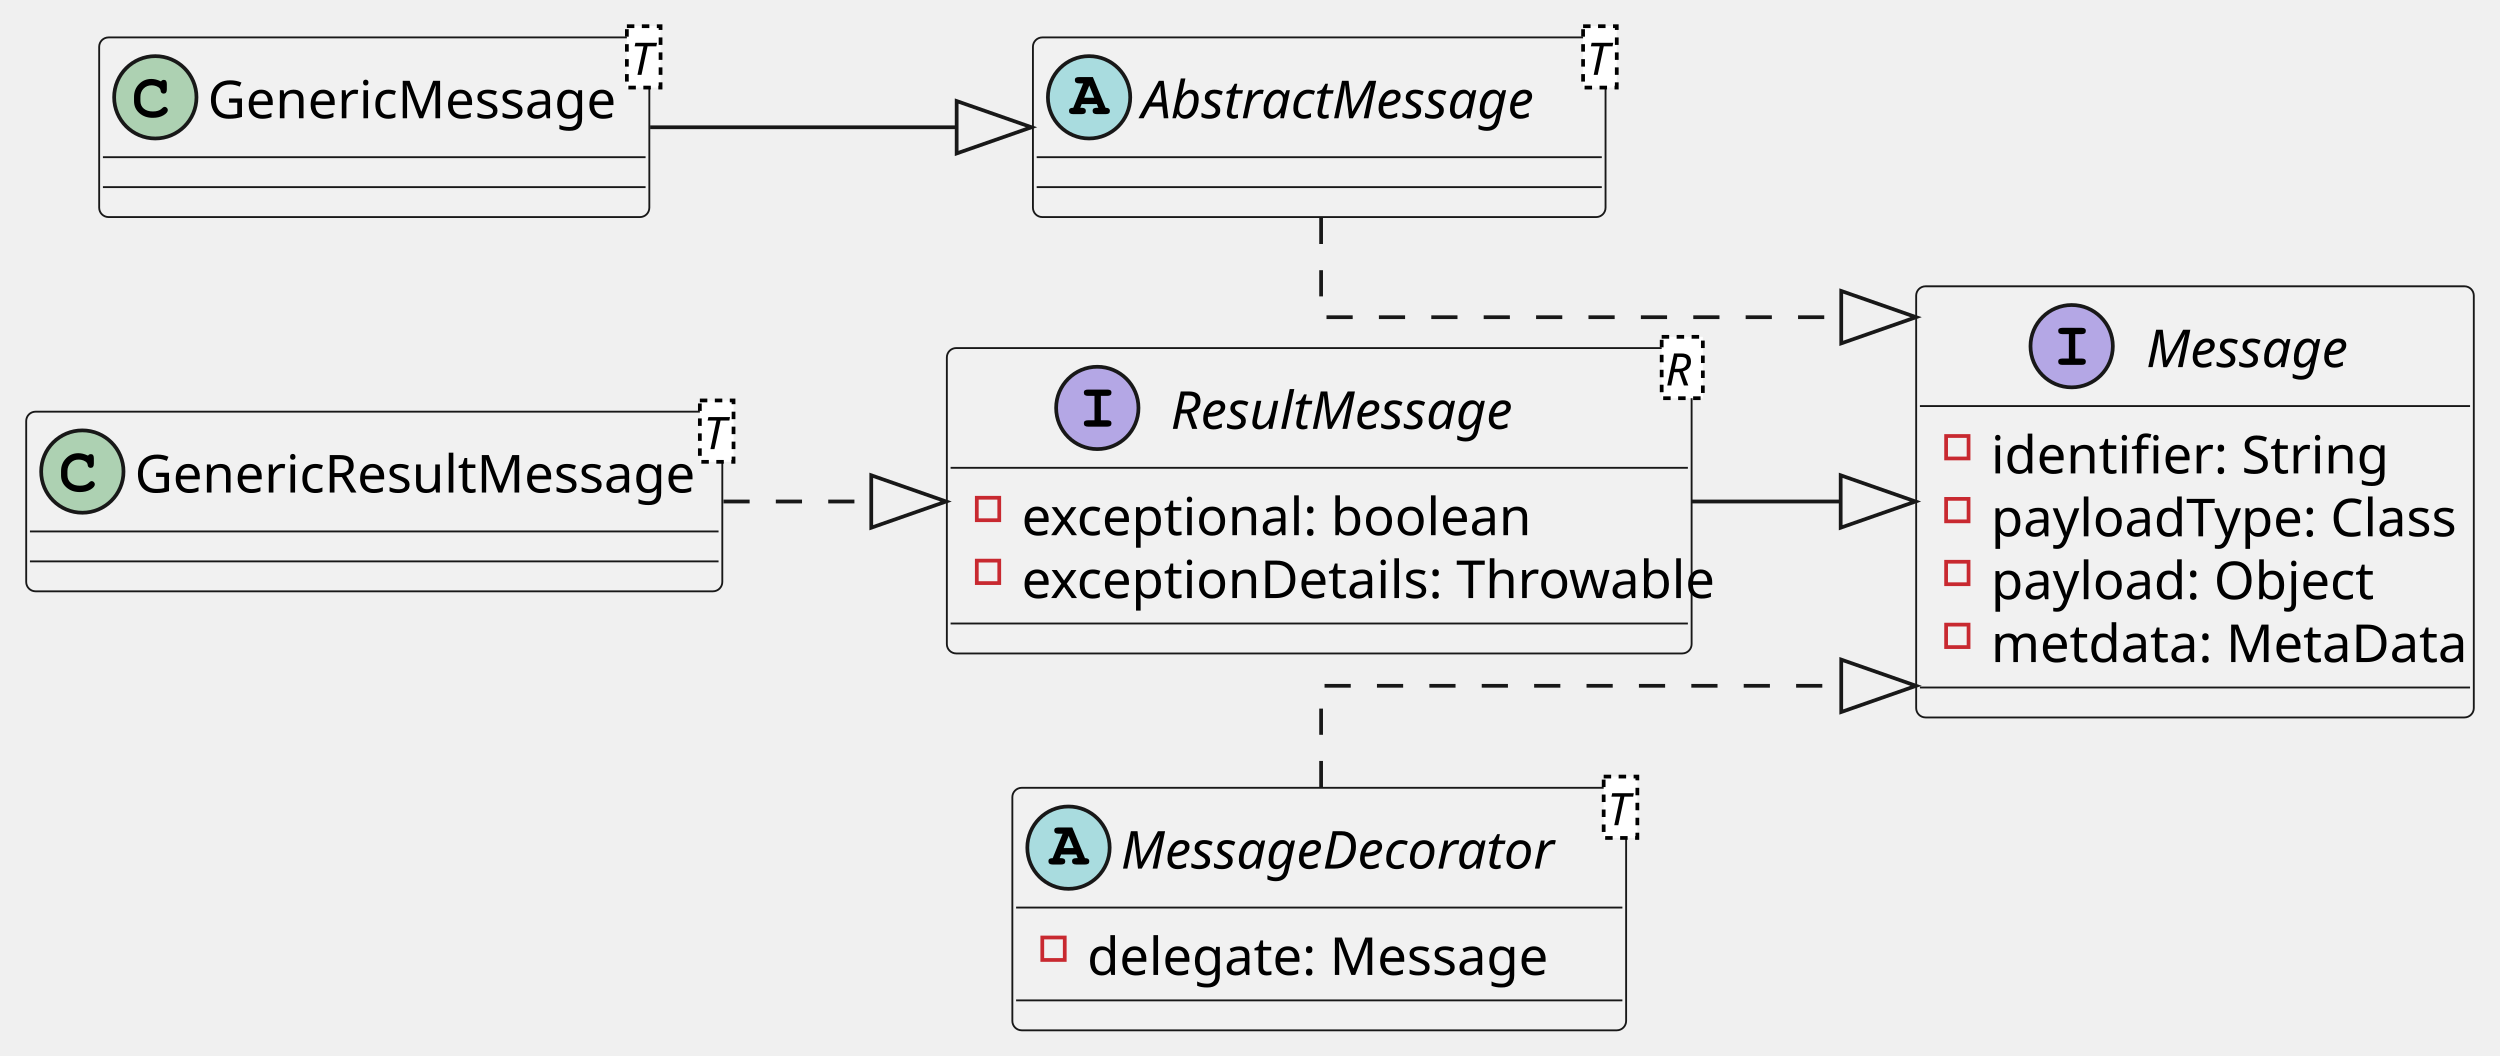
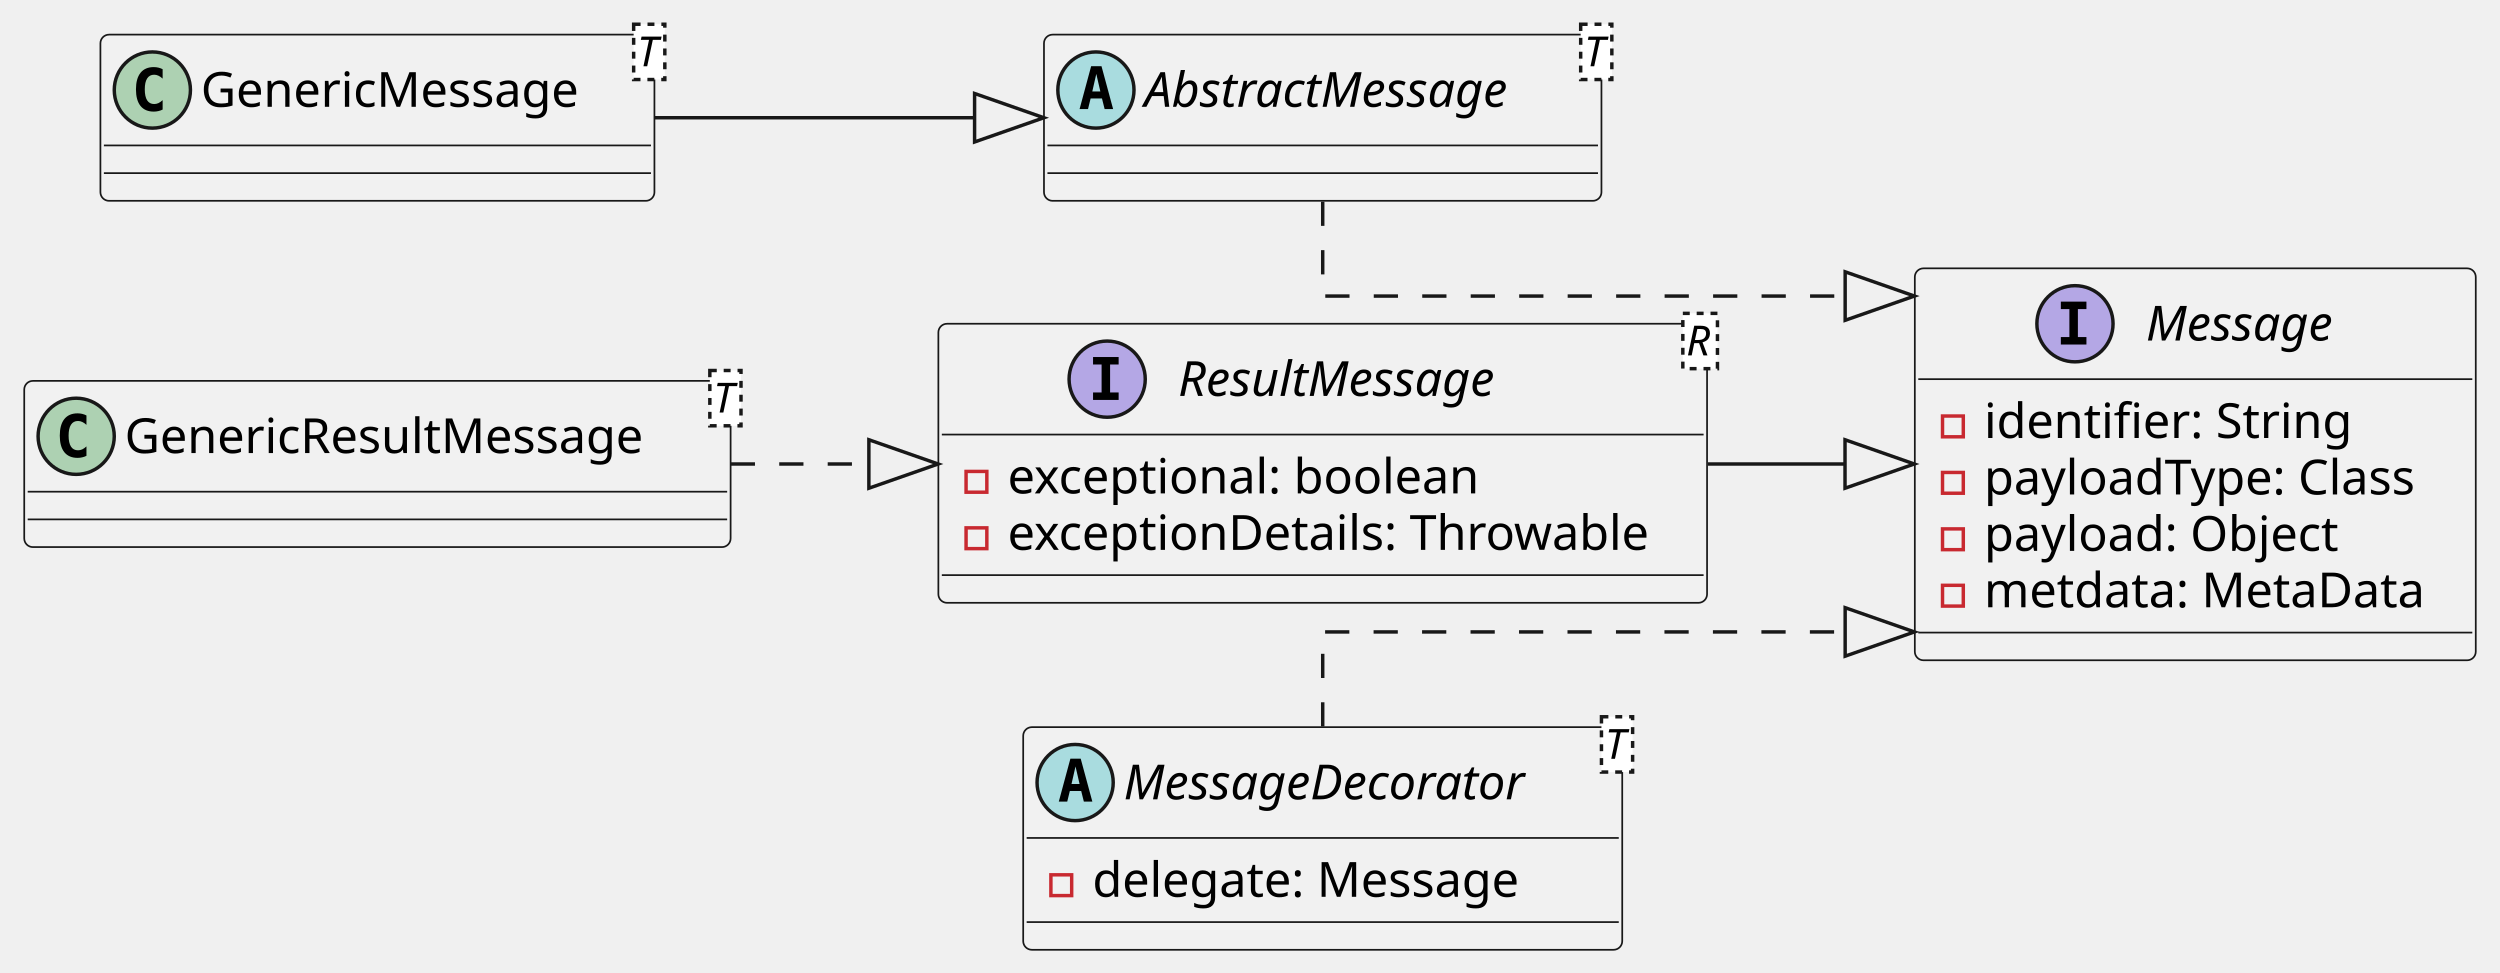
- <svg xmlns="http://www.w3.org/2000/svg" contentStyleType="text/css" height="282px" preserveAspectRatio="none" style="width:668px;height:282px;background:#FFFFFF;" version="1.1" viewBox="0 0 668 282" width="668px" zoomAndPan="magnify">
+ <svg xmlns="http://www.w3.org/2000/svg" contentStyleType="text/css" height="281px" preserveAspectRatio="none" style="width:722px;height:281px;background:#FFFFFF;" version="1.1" viewBox="0 0 722 281" width="722px" zoomAndPan="magnify">
  <defs />
  <g>
    <g id="elem_Message">
-       <rect codeLine="6" fill="#F1F1F1" height="115.2" id="Message" rx="2.5" ry="2.5" style="stroke:#181818;stroke-width:0.5;" width="149" x="512" y="76.5" />
-       <ellipse cx="553.55" cy="92.5" fill="#B4A7E5" rx="11" ry="11" style="stroke:#181818;stroke-width:1.0;" />
-       <path d="M556.222,95.797 Q556.769,95.797 557.05,95.984 Q557.331,96.156 557.331,96.656 Q557.331,97.5 556.222,97.5 L551.081,97.5 Q549.956,97.5 549.956,96.656 Q549.956,96.156 550.237,95.984 Q550.534,95.797 551.081,95.797 L552.8,95.797 L552.8,89.281 L551.081,89.281 Q549.956,89.281 549.956,88.438 Q549.956,87.953 550.237,87.781 Q550.534,87.594 551.081,87.594 L556.222,87.594 Q556.769,87.594 557.05,87.781 Q557.331,87.953 557.331,88.438 Q557.331,89.281 556.222,89.281 L554.503,89.281 L554.503,95.797 L556.222,95.797 Z " fill="#000000" />
-       <text fill="#000000" font-family="sans-serif" font-size="14" font-style="italic" lengthAdjust="spacing" textLength="58" x="573.45" y="98.1">Message</text>
-       <line style="stroke:#181818;stroke-width:0.5;" x1="513" x2="660" y1="108.5" y2="108.5" />
-       <rect fill="none" height="6" style="stroke:#C82930;stroke-width:1.0;" width="6" x="520" y="116.5" />
-       <text fill="#000000" font-family="sans-serif" font-size="14" lengthAdjust="spacing" textLength="97" x="532" y="126.5">identifier: String</text>
-       <rect fill="none" height="6" style="stroke:#C82930;stroke-width:1.0;" width="6" x="520" y="133.3" />
-       <text fill="#000000" font-family="sans-serif" font-size="14" lengthAdjust="spacing" textLength="123" x="532" y="143.3">payloadType: Class</text>
-       <rect fill="none" height="6" style="stroke:#C82930;stroke-width:1.0;" width="6" x="520" y="150.1" />
-       <text fill="#000000" font-family="sans-serif" font-size="14" lengthAdjust="spacing" textLength="97" x="532" y="160.1">payload: Object</text>
-       <rect fill="none" height="6" style="stroke:#C82930;stroke-width:1.0;" width="6" x="520" y="166.9" />
-       <text fill="#000000" font-family="sans-serif" font-size="14" lengthAdjust="spacing" textLength="123" x="532" y="176.9">metdata:  MetaData</text>
-       <line style="stroke:#181818;stroke-width:0.5;" x1="513" x2="660" y1="183.7" y2="183.7" />
+       <rect codeLine="6" fill="#F1F1F1" height="113.188" id="Message" rx="2.5" ry="2.5" style="stroke:#181818;stroke-width:0.5;" width="162" x="553" y="77.5" />
+       <ellipse cx="599.25" cy="93.5" fill="#B4A7E5" rx="11" ry="11" style="stroke:#181818;stroke-width:1.0;" />
+       <path d="M595.172,89.266 L595.172,87.109 L602.562,87.109 L602.562,89.266 L600.094,89.266 L600.094,97.344 L602.562,97.344 L602.562,99.5 L595.172,99.5 L595.172,97.344 L597.641,97.344 L597.641,89.266 L595.172,89.266 Z " fill="#000000" />
+       <text fill="#000000" font-family="sans-serif" font-size="14" font-style="italic" lengthAdjust="spacing" textLength="61" x="619.75" y="98.347">Message</text>
+       <line style="stroke:#181818;stroke-width:0.5;" x1="554" x2="714" y1="109.5" y2="109.5" />
+       <rect fill="none" height="6" style="stroke:#C82930;stroke-width:1.0;" width="6" x="561" y="120.148" />
+       <text fill="#000000" font-family="sans-serif" font-size="14" lengthAdjust="spacing" textLength="108" x="573" y="126.495">identifier: String</text>
+       <rect fill="none" height="6" style="stroke:#C82930;stroke-width:1.0;" width="6" x="561" y="136.445" />
+       <text fill="#000000" font-family="sans-serif" font-size="14" lengthAdjust="spacing" textLength="133" x="573" y="142.792">payloadType: Class</text>
+       <rect fill="none" height="6" style="stroke:#C82930;stroke-width:1.0;" width="6" x="561" y="152.742" />
+       <text fill="#000000" font-family="sans-serif" font-size="14" lengthAdjust="spacing" textLength="107" x="573" y="159.089">payload: Object</text>
+       <rect fill="none" height="6" style="stroke:#C82930;stroke-width:1.0;" width="6" x="561" y="169.039" />
+       <text fill="#000000" font-family="sans-serif" font-size="14" lengthAdjust="spacing" textLength="136" x="573" y="175.386">metdata:  MetaData</text>
+       <line style="stroke:#181818;stroke-width:0.5;" x1="554" x2="714" y1="182.688" y2="182.688" />
    </g>
    <g id="elem_ResultMessage">
-       <rect codeLine="13" fill="#F1F1F1" height="81.6" id="ResultMessage" rx="2.5" ry="2.5" style="stroke:#181818;stroke-width:0.5;" width="199" x="253" y="93" />
-       <ellipse cx="293.2" cy="109" fill="#B4A7E5" rx="11" ry="11" style="stroke:#181818;stroke-width:1.0;" />
-       <path d="M295.872,112.297 Q296.419,112.297 296.7,112.484 Q296.981,112.656 296.981,113.156 Q296.981,114 295.872,114 L290.731,114 Q289.606,114 289.606,113.156 Q289.606,112.656 289.887,112.484 Q290.184,112.297 290.731,112.297 L292.45,112.297 L292.45,105.781 L290.731,105.781 Q289.606,105.781 289.606,104.938 Q289.606,104.453 289.887,104.281 Q290.184,104.094 290.731,104.094 L295.872,104.094 Q296.419,104.094 296.7,104.281 Q296.981,104.453 296.981,104.938 Q296.981,105.781 295.872,105.781 L294.153,105.781 L294.153,112.297 L295.872,112.297 Z " fill="#000000" />
-       <text fill="#000000" font-family="sans-serif" font-size="14" font-style="italic" lengthAdjust="spacing" textLength="98" x="312.8" y="114.6">ResultMessage</text>
-       <rect fill="#FFFFFF" height="16.4" style="stroke:#000000;stroke-width:1.0;stroke-dasharray:2.0,2.0;" width="11" x="444" y="90" />
-       <text fill="#000000" font-family="sans-serif" font-size="12" font-style="italic" lengthAdjust="spacing" textLength="9" x="445" y="103">R</text>
-       <line style="stroke:#181818;stroke-width:0.5;" x1="254" x2="451" y1="125" y2="125" />
-       <rect fill="none" height="6" style="stroke:#C82930;stroke-width:1.0;" width="6" x="261" y="133" />
-       <text fill="#000000" font-family="sans-serif" font-size="14" lengthAdjust="spacing" textLength="125" x="273" y="143">exceptional: boolean</text>
-       <rect fill="none" height="6" style="stroke:#C82930;stroke-width:1.0;" width="6" x="261" y="149.8" />
-       <text fill="#000000" font-family="sans-serif" font-size="14" lengthAdjust="spacing" textLength="173" x="273" y="159.8">exceptionDetails: Throwable</text>
-       <line style="stroke:#181818;stroke-width:0.5;" x1="254" x2="451" y1="166.6" y2="166.6" />
+       <rect codeLine="13" fill="#F1F1F1" height="80.594" id="ResultMessage" rx="2.5" ry="2.5" style="stroke:#181818;stroke-width:0.5;" width="222" x="271" y="93.5" />
+       <ellipse cx="319.75" cy="109.5" fill="#B4A7E5" rx="11" ry="11" style="stroke:#181818;stroke-width:1.0;" />
+       <path d="M315.672,105.266 L315.672,103.109 L323.062,103.109 L323.062,105.266 L320.594,105.266 L320.594,113.344 L323.062,113.344 L323.062,115.5 L315.672,115.5 L315.672,113.344 L318.141,113.344 L318.141,105.266 L315.672,105.266 Z " fill="#000000" />
+       <text fill="#000000" font-family="sans-serif" font-size="14" font-style="italic" lengthAdjust="spacing" textLength="104" x="340.25" y="114.347">ResultMessage</text>
+       <rect fill="#FFFFFF" height="15.969" style="stroke:#181818;stroke-width:1.0;stroke-dasharray:2.0,2.0;" width="10" x="486" y="90.5" />
+       <text fill="#000000" font-family="sans-serif" font-size="12" font-style="italic" lengthAdjust="spacing" textLength="8" x="487" y="102.639">R</text>
+       <line style="stroke:#181818;stroke-width:0.5;" x1="272" x2="492" y1="125.5" y2="125.5" />
+       <rect fill="none" height="6" style="stroke:#C82930;stroke-width:1.0;" width="6" x="279" y="136.148" />
+       <text fill="#000000" font-family="sans-serif" font-size="14" lengthAdjust="spacing" textLength="144" x="291" y="142.495">exceptional: boolean</text>
+       <rect fill="none" height="6" style="stroke:#C82930;stroke-width:1.0;" width="6" x="279" y="152.445" />
+       <text fill="#000000" font-family="sans-serif" font-size="14" lengthAdjust="spacing" textLength="196" x="291" y="158.792">exceptionDetails: Throwable</text>
+       <line style="stroke:#181818;stroke-width:0.5;" x1="272" x2="492" y1="166.094" y2="166.094" />
    </g>
    <g id="elem_AbstractMessage">
-       <rect codeLine="18" fill="#F1F1F1" height="48" id="AbstractMessage" rx="2.5" ry="2.5" style="stroke:#181818;stroke-width:0.5;" width="153" x="276" y="10" />
-       <ellipse cx="291" cy="26" fill="#A9DCDF" rx="11" ry="11" style="stroke:#181818;stroke-width:1.0;" />
-       <path d="M291.953,29.656 Q291.953,29.156 292.234,28.984 Q292.531,28.797 293.078,28.797 L293.469,28.797 L293.078,27.812 L289.031,27.812 L288.641,28.797 L289.031,28.797 Q290.141,28.797 290.141,29.656 Q290.141,30.5 289.031,30.5 L286.766,30.5 Q285.641,30.5 285.641,29.656 Q285.641,29.141 285.938,28.969 Q286.234,28.797 286.781,28.797 L289.422,22.281 L288.344,22.281 Q287.203,22.281 287.203,21.438 Q287.203,20.922 287.5,20.766 Q287.797,20.594 288.344,20.594 L292.016,20.594 L295.406,28.797 Q296.562,28.797 296.562,29.656 Q296.562,30.5 295.438,30.5 L293.078,30.5 Q291.953,30.5 291.953,29.656 Z M292.375,26.109 L291.047,22.844 L289.703,26.109 L292.375,26.109 Z " fill="#000000" />
-       <text fill="#000000" font-family="sans-serif" font-size="14" font-style="italic" lengthAdjust="spacing" textLength="110" x="305" y="31.6">AbstractMessage</text>
-       <rect fill="#FFFFFF" height="16.4" style="stroke:#000000;stroke-width:1.0;stroke-dasharray:2.0,2.0;" width="9" x="423" y="7" />
-       <text fill="#000000" font-family="sans-serif" font-size="12" font-style="italic" lengthAdjust="spacing" textLength="7" x="424" y="20">T</text>
-       <line style="stroke:#181818;stroke-width:0.5;" x1="277" x2="428" y1="42" y2="42" />
-       <line style="stroke:#181818;stroke-width:0.5;" x1="277" x2="428" y1="50" y2="50" />
+       <rect codeLine="18" fill="#F1F1F1" height="48" id="AbstractMessage" rx="2.5" ry="2.5" style="stroke:#181818;stroke-width:0.5;" width="161" x="301.5" y="10" />
+       <ellipse cx="316.5" cy="26" fill="#A9DCDF" rx="11" ry="11" style="stroke:#181818;stroke-width:1.0;" />
+       <path d="M316.609,21.344 L315.453,26.422 L317.781,26.422 L316.609,21.344 Z M315.125,19.109 L318.109,19.109 L321.469,31.5 L319.016,31.5 L318.25,28.438 L314.969,28.438 L314.219,31.5 L311.781,31.5 L315.125,19.109 Z " fill="#000000" />
+       <text fill="#000000" font-family="sans-serif" font-size="14" font-style="italic" lengthAdjust="spacing" textLength="118" x="330.5" y="30.847">AbstractMessage</text>
+       <rect fill="#FFFFFF" height="15.969" style="stroke:#181818;stroke-width:1.0;stroke-dasharray:2.0,2.0;" width="9" x="456.5" y="7" />
+       <text fill="#000000" font-family="sans-serif" font-size="12" font-style="italic" lengthAdjust="spacing" textLength="7" x="457.5" y="19.139">T</text>
+       <line style="stroke:#181818;stroke-width:0.5;" x1="302.5" x2="461.5" y1="42" y2="42" />
+       <line style="stroke:#181818;stroke-width:0.5;" x1="302.5" x2="461.5" y1="50" y2="50" />
    </g>
    <g id="elem_GenericMessage">
-       <rect codeLine="19" fill="#F1F1F1" height="48" id="GenericMessage" rx="2.5" ry="2.5" style="stroke:#181818;stroke-width:0.5;" width="147" x="26.5" y="10" />
-       <ellipse cx="41.5" cy="26" fill="#ADD1B2" rx="11" ry="11" style="stroke:#181818;stroke-width:1.0;" />
-       <path d="M40.859,29.781 Q41.656,29.781 42.219,29.594 Q42.797,29.391 43.031,29.172 Q43.281,28.938 43.516,28.75 Q43.766,28.547 43.984,28.547 Q44.328,28.547 44.578,28.812 Q44.844,29.062 44.844,29.391 Q44.844,30.125 43.672,30.812 Q42.516,31.484 40.812,31.484 Q38.656,31.484 37.234,30.219 Q35.812,28.953 35.812,27.016 L35.812,25.891 Q35.812,23.859 37.141,22.484 Q38.469,21.094 40.438,21.094 Q41.625,21.094 42.844,21.672 L43.016,21.75 Q43.312,21.344 43.734,21.344 Q44.219,21.344 44.391,21.641 Q44.578,21.922 44.578,22.469 L44.578,23.891 Q44.578,25.016 43.734,25.016 Q43.422,25.016 43.219,24.844 Q43.031,24.672 42.984,24.531 Q42.953,24.375 42.906,24.109 Q42.797,23.594 42.281,23.281 Q41.766,22.969 41.312,22.891 Q40.875,22.797 40.5,22.797 Q39.219,22.797 38.359,23.672 Q37.516,24.547 37.516,25.891 L37.516,26.984 Q37.516,28.266 38.422,29.031 Q39.328,29.781 40.859,29.781 Z " fill="#000000" />
-       <text fill="#000000" font-family="sans-serif" font-size="14" lengthAdjust="spacing" textLength="104" x="55.5" y="31.6">GenericMessage</text>
-       <rect fill="#FFFFFF" height="16.4" style="stroke:#000000;stroke-width:1.0;stroke-dasharray:2.0,2.0;" width="9" x="167.5" y="7" />
-       <text fill="#000000" font-family="sans-serif" font-size="12" font-style="italic" lengthAdjust="spacing" textLength="7" x="168.5" y="20">T</text>
-       <line style="stroke:#181818;stroke-width:0.5;" x1="27.5" x2="172.5" y1="42" y2="42" />
-       <line style="stroke:#181818;stroke-width:0.5;" x1="27.5" x2="172.5" y1="50" y2="50" />
+       <rect codeLine="19" fill="#F1F1F1" height="48" id="GenericMessage" rx="2.5" ry="2.5" style="stroke:#181818;stroke-width:0.5;" width="160" x="29" y="10" />
+       <ellipse cx="44" cy="26" fill="#ADD1B2" rx="11" ry="11" style="stroke:#181818;stroke-width:1.0;" />
+       <path d="M46.969,31.641 Q46.391,31.938 45.75,32.078 Q45.109,32.234 44.406,32.234 Q41.906,32.234 40.578,30.594 Q39.266,28.938 39.266,25.812 Q39.266,22.688 40.578,21.031 Q41.906,19.375 44.406,19.375 Q45.109,19.375 45.75,19.531 Q46.406,19.688 46.969,19.984 L46.969,22.703 Q46.344,22.125 45.75,21.859 Q45.156,21.578 44.531,21.578 Q43.188,21.578 42.5,22.656 Q41.812,23.719 41.812,25.812 Q41.812,27.906 42.5,28.984 Q43.188,30.047 44.531,30.047 Q45.156,30.047 45.75,29.781 Q46.344,29.5 46.969,28.922 L46.969,31.641 Z " fill="#000000" />
+       <text fill="#000000" font-family="sans-serif" font-size="14" lengthAdjust="spacing" textLength="117" x="58" y="30.847">GenericMessage</text>
+       <rect fill="#FFFFFF" height="15.969" style="stroke:#181818;stroke-width:1.0;stroke-dasharray:2.0,2.0;" width="9" x="183" y="7" />
+       <text fill="#000000" font-family="sans-serif" font-size="12" font-style="italic" lengthAdjust="spacing" textLength="7" x="184" y="19.139">T</text>
+       <line style="stroke:#181818;stroke-width:0.5;" x1="30" x2="188" y1="42" y2="42" />
+       <line style="stroke:#181818;stroke-width:0.5;" x1="30" x2="188" y1="50" y2="50" />
    </g>
    <g id="elem_GenericResultMessage">
-       <rect codeLine="20" fill="#F1F1F1" height="48" id="GenericResultMessage" rx="2.5" ry="2.5" style="stroke:#181818;stroke-width:0.5;" width="186" x="7" y="110" />
+       <rect codeLine="20" fill="#F1F1F1" height="48" id="GenericResultMessage" rx="2.5" ry="2.5" style="stroke:#181818;stroke-width:0.5;" width="204" x="7" y="110" />
      <ellipse cx="22" cy="126" fill="#ADD1B2" rx="11" ry="11" style="stroke:#181818;stroke-width:1.0;" />
-       <path d="M21.359,129.781 Q22.156,129.781 22.719,129.594 Q23.297,129.391 23.531,129.172 Q23.781,128.938 24.016,128.75 Q24.266,128.547 24.484,128.547 Q24.828,128.547 25.078,128.812 Q25.344,129.062 25.344,129.391 Q25.344,130.125 24.172,130.812 Q23.016,131.484 21.312,131.484 Q19.156,131.484 17.734,130.219 Q16.312,128.953 16.312,127.016 L16.312,125.891 Q16.312,123.859 17.641,122.484 Q18.969,121.094 20.938,121.094 Q22.125,121.094 23.344,121.672 L23.516,121.75 Q23.812,121.344 24.234,121.344 Q24.719,121.344 24.891,121.641 Q25.078,121.922 25.078,122.469 L25.078,123.891 Q25.078,125.016 24.234,125.016 Q23.922,125.016 23.719,124.844 Q23.531,124.672 23.484,124.531 Q23.453,124.375 23.406,124.109 Q23.297,123.594 22.781,123.281 Q22.266,122.969 21.812,122.891 Q21.375,122.797 21,122.797 Q19.719,122.797 18.859,123.672 Q18.016,124.547 18.016,125.891 L18.016,126.984 Q18.016,128.266 18.922,129.031 Q19.828,129.781 21.359,129.781 Z " fill="#000000" />
-       <text fill="#000000" font-family="sans-serif" font-size="14" lengthAdjust="spacing" textLength="143" x="36" y="131.6">GenericResultMessage</text>
-       <rect fill="#FFFFFF" height="16.4" style="stroke:#000000;stroke-width:1.0;stroke-dasharray:2.0,2.0;" width="9" x="187" y="107" />
-       <text fill="#000000" font-family="sans-serif" font-size="12" font-style="italic" lengthAdjust="spacing" textLength="7" x="188" y="120">T</text>
-       <line style="stroke:#181818;stroke-width:0.5;" x1="8" x2="192" y1="142" y2="142" />
-       <line style="stroke:#181818;stroke-width:0.5;" x1="8" x2="192" y1="150" y2="150" />
+       <path d="M24.969,131.641 Q24.391,131.938 23.75,132.078 Q23.109,132.234 22.406,132.234 Q19.906,132.234 18.578,130.594 Q17.266,128.938 17.266,125.812 Q17.266,122.688 18.578,121.031 Q19.906,119.375 22.406,119.375 Q23.109,119.375 23.75,119.531 Q24.406,119.688 24.969,119.984 L24.969,122.703 Q24.344,122.125 23.75,121.859 Q23.156,121.578 22.531,121.578 Q21.188,121.578 20.5,122.656 Q19.812,123.719 19.812,125.812 Q19.812,127.906 20.5,128.984 Q21.188,130.047 22.531,130.047 Q23.156,130.047 23.75,129.781 Q24.344,129.5 24.969,128.922 L24.969,131.641 Z " fill="#000000" />
+       <text fill="#000000" font-family="sans-serif" font-size="14" lengthAdjust="spacing" textLength="161" x="36" y="130.847">GenericResultMessage</text>
+       <rect fill="#FFFFFF" height="15.969" style="stroke:#181818;stroke-width:1.0;stroke-dasharray:2.0,2.0;" width="9" x="205" y="107" />
+       <text fill="#000000" font-family="sans-serif" font-size="12" font-style="italic" lengthAdjust="spacing" textLength="7" x="206" y="119.139">T</text>
+       <line style="stroke:#181818;stroke-width:0.5;" x1="8" x2="210" y1="142" y2="142" />
+       <line style="stroke:#181818;stroke-width:0.5;" x1="8" x2="210" y1="150" y2="150" />
    </g>
    <g id="elem_MessageDecorator">
-       <rect codeLine="22" fill="#F1F1F1" height="64.8" id="MessageDecorator" rx="2.5" ry="2.5" style="stroke:#181818;stroke-width:0.5;" width="164" x="270.5" y="210.5" />
-       <ellipse cx="285.5" cy="226.5" fill="#A9DCDF" rx="11" ry="11" style="stroke:#181818;stroke-width:1.0;" />
-       <path d="M286.453,230.156 Q286.453,229.656 286.734,229.484 Q287.031,229.297 287.578,229.297 L287.969,229.297 L287.578,228.312 L283.531,228.312 L283.141,229.297 L283.531,229.297 Q284.641,229.297 284.641,230.156 Q284.641,231 283.531,231 L281.266,231 Q280.141,231 280.141,230.156 Q280.141,229.641 280.438,229.469 Q280.734,229.297 281.281,229.297 L283.922,222.781 L282.844,222.781 Q281.703,222.781 281.703,221.938 Q281.703,221.422 282,221.266 Q282.297,221.094 282.844,221.094 L286.516,221.094 L289.906,229.297 Q291.062,229.297 291.062,230.156 Q291.062,231 289.938,231 L287.578,231 Q286.453,231 286.453,230.156 Z M286.875,226.609 L285.547,223.344 L284.203,226.609 L286.875,226.609 Z " fill="#000000" />
-       <text fill="#000000" font-family="sans-serif" font-size="14" font-style="italic" lengthAdjust="spacing" textLength="121" x="299.5" y="232.1">MessageDecorator</text>
-       <rect fill="#FFFFFF" height="16.4" style="stroke:#000000;stroke-width:1.0;stroke-dasharray:2.0,2.0;" width="9" x="428.5" y="207.5" />
-       <text fill="#000000" font-family="sans-serif" font-size="12" font-style="italic" lengthAdjust="spacing" textLength="7" x="429.5" y="220.5">T</text>
-       <line style="stroke:#181818;stroke-width:0.5;" x1="271.5" x2="433.5" y1="242.5" y2="242.5" />
-       <rect fill="none" height="6" style="stroke:#C82930;stroke-width:1.0;" width="6" x="278.5" y="250.5" />
-       <text fill="#000000" font-family="sans-serif" font-size="14" lengthAdjust="spacing" textLength="116" x="290.5" y="260.5">delegate: Message</text>
-       <line style="stroke:#181818;stroke-width:0.5;" x1="271.5" x2="433.5" y1="267.3" y2="267.3" />
+       <rect codeLine="22" fill="#F1F1F1" height="64.297" id="MessageDecorator" rx="2.5" ry="2.5" style="stroke:#181818;stroke-width:0.5;" width="173" x="295.5" y="210" />
+       <ellipse cx="310.5" cy="226" fill="#A9DCDF" rx="11" ry="11" style="stroke:#181818;stroke-width:1.0;" />
+       <path d="M310.609,221.344 L309.453,226.422 L311.781,226.422 L310.609,221.344 Z M309.125,219.109 L312.109,219.109 L315.469,231.5 L313.016,231.5 L312.25,228.438 L308.969,228.438 L308.219,231.5 L305.781,231.5 L309.125,219.109 Z " fill="#000000" />
+       <text fill="#000000" font-family="sans-serif" font-size="14" font-style="italic" lengthAdjust="spacing" textLength="130" x="324.5" y="230.847">MessageDecorator</text>
+       <rect fill="#FFFFFF" height="15.969" style="stroke:#181818;stroke-width:1.0;stroke-dasharray:2.0,2.0;" width="9" x="462.5" y="207" />
+       <text fill="#000000" font-family="sans-serif" font-size="12" font-style="italic" lengthAdjust="spacing" textLength="7" x="463.5" y="219.139">T</text>
+       <line style="stroke:#181818;stroke-width:0.5;" x1="296.5" x2="467.5" y1="242" y2="242" />
+       <rect fill="none" height="6" style="stroke:#C82930;stroke-width:1.0;" width="6" x="303.5" y="252.648" />
+       <text fill="#000000" font-family="sans-serif" font-size="14" lengthAdjust="spacing" textLength="133" x="315.5" y="258.995">delegate: Message</text>
+       <line style="stroke:#181818;stroke-width:0.5;" x1="296.5" x2="467.5" y1="266.297" y2="266.297" />
    </g>
    <g id="link_AbstractMessage_Message">
-       <path codeLine="28" d="M353,58.19 C353,71.26 353,84.75 353,84.75 C353,84.75 491.98,84.75 491.98,84.75 " fill="none" id="AbstractMessage-to-Message" style="stroke:#181818;stroke-width:1.0;stroke-dasharray:7.0,7.0;" />
-       <polygon fill="none" points="491.98,77.75,511.98,84.75,491.98,91.75,491.98,77.75" style="stroke:#181818;stroke-width:1.0;" />
+       <path codeLine="28" d="M382,58.24 C382,71.6 382,85.5 382,85.5 C382,85.5 532.88,85.5 532.88,85.5 " fill="none" id="AbstractMessage-to-Message" style="stroke:#181818;stroke-width:1.0;stroke-dasharray:7.0,7.0;" />
+       <polygon fill="none" points="532.88,78.5,552.88,85.5,532.88,92.5,532.88,78.5" style="stroke:#181818;stroke-width:1.0;" />
    </g>
    <g id="link_MessageDecorator_Message">
-       <path codeLine="29" d="M353,210.33 C353,196.38 353,183.25 353,183.25 C353,183.25 491.98,183.25 491.98,183.25 " fill="none" id="MessageDecorator-to-Message" style="stroke:#181818;stroke-width:1.0;stroke-dasharray:7.0,7.0;" />
-       <polygon fill="none" points="491.98,176.25,511.98,183.25,491.98,190.25,491.98,176.25" style="stroke:#181818;stroke-width:1.0;" />
+       <path codeLine="29" d="M382,209.81 C382,195.79 382,182.5 382,182.5 C382,182.5 532.88,182.5 532.88,182.5 " fill="none" id="MessageDecorator-to-Message" style="stroke:#181818;stroke-width:1.0;stroke-dasharray:7.0,7.0;" />
+       <polygon fill="none" points="532.88,175.5,552.88,182.5,532.88,189.5,532.88,175.5" style="stroke:#181818;stroke-width:1.0;" />
    </g>
    <g id="link_ResultMessage_Message">
-       <path codeLine="30" d="M452.08,134 C452.08,134 491.83,134 491.83,134 " fill="none" id="ResultMessage-to-Message" style="stroke:#181818;stroke-width:1.0;" />
-       <polygon fill="none" points="491.83,127,511.83,134,491.83,141,491.83,127" style="stroke:#181818;stroke-width:1.0;" />
+       <path codeLine="30" d="M493.26,134 C493.26,134 532.84,134 532.84,134 " fill="none" id="ResultMessage-to-Message" style="stroke:#181818;stroke-width:1.0;" />
+       <polygon fill="none" points="532.84,127,552.84,134,532.84,141,532.84,127" style="stroke:#181818;stroke-width:1.0;" />
    </g>
    <g id="link_GenericMessage_AbstractMessage">
-       <path codeLine="31" d="M173.71,34 C173.71,34 255.62,34 255.62,34 " fill="none" id="GenericMessage-to-AbstractMessage" style="stroke:#181818;stroke-width:1.0;" />
-       <polygon fill="none" points="255.62,27,275.62,34,255.62,41,255.62,27" style="stroke:#181818;stroke-width:1.0;" />
+       <path codeLine="31" d="M189.06,34 C189.06,34 281.46,34 281.46,34 " fill="none" id="GenericMessage-to-AbstractMessage" style="stroke:#181818;stroke-width:1.0;" />
+       <polygon fill="none" points="281.46,27,301.46,34,281.46,41,281.46,27" style="stroke:#181818;stroke-width:1.0;" />
    </g>
    <g id="link_GenericResultMessage_ResultMessage">
-       <path codeLine="32" d="M193.3,134 C193.3,134 232.8,134 232.8,134 " fill="none" id="GenericResultMessage-to-ResultMessage" style="stroke:#181818;stroke-width:1.0;stroke-dasharray:7.0,7.0;" />
-       <polygon fill="none" points="232.8,127,252.8,134,232.8,141,232.8,127" style="stroke:#181818;stroke-width:1.0;" />
+       <path codeLine="32" d="M211.04,134 C211.04,134 250.93,134 250.93,134 " fill="none" id="GenericResultMessage-to-ResultMessage" style="stroke:#181818;stroke-width:1.0;stroke-dasharray:7.0,7.0;" />
+       <polygon fill="none" points="250.93,127,270.93,134,250.93,141,250.93,127" style="stroke:#181818;stroke-width:1.0;" />
    </g>
  </g>
</svg>
